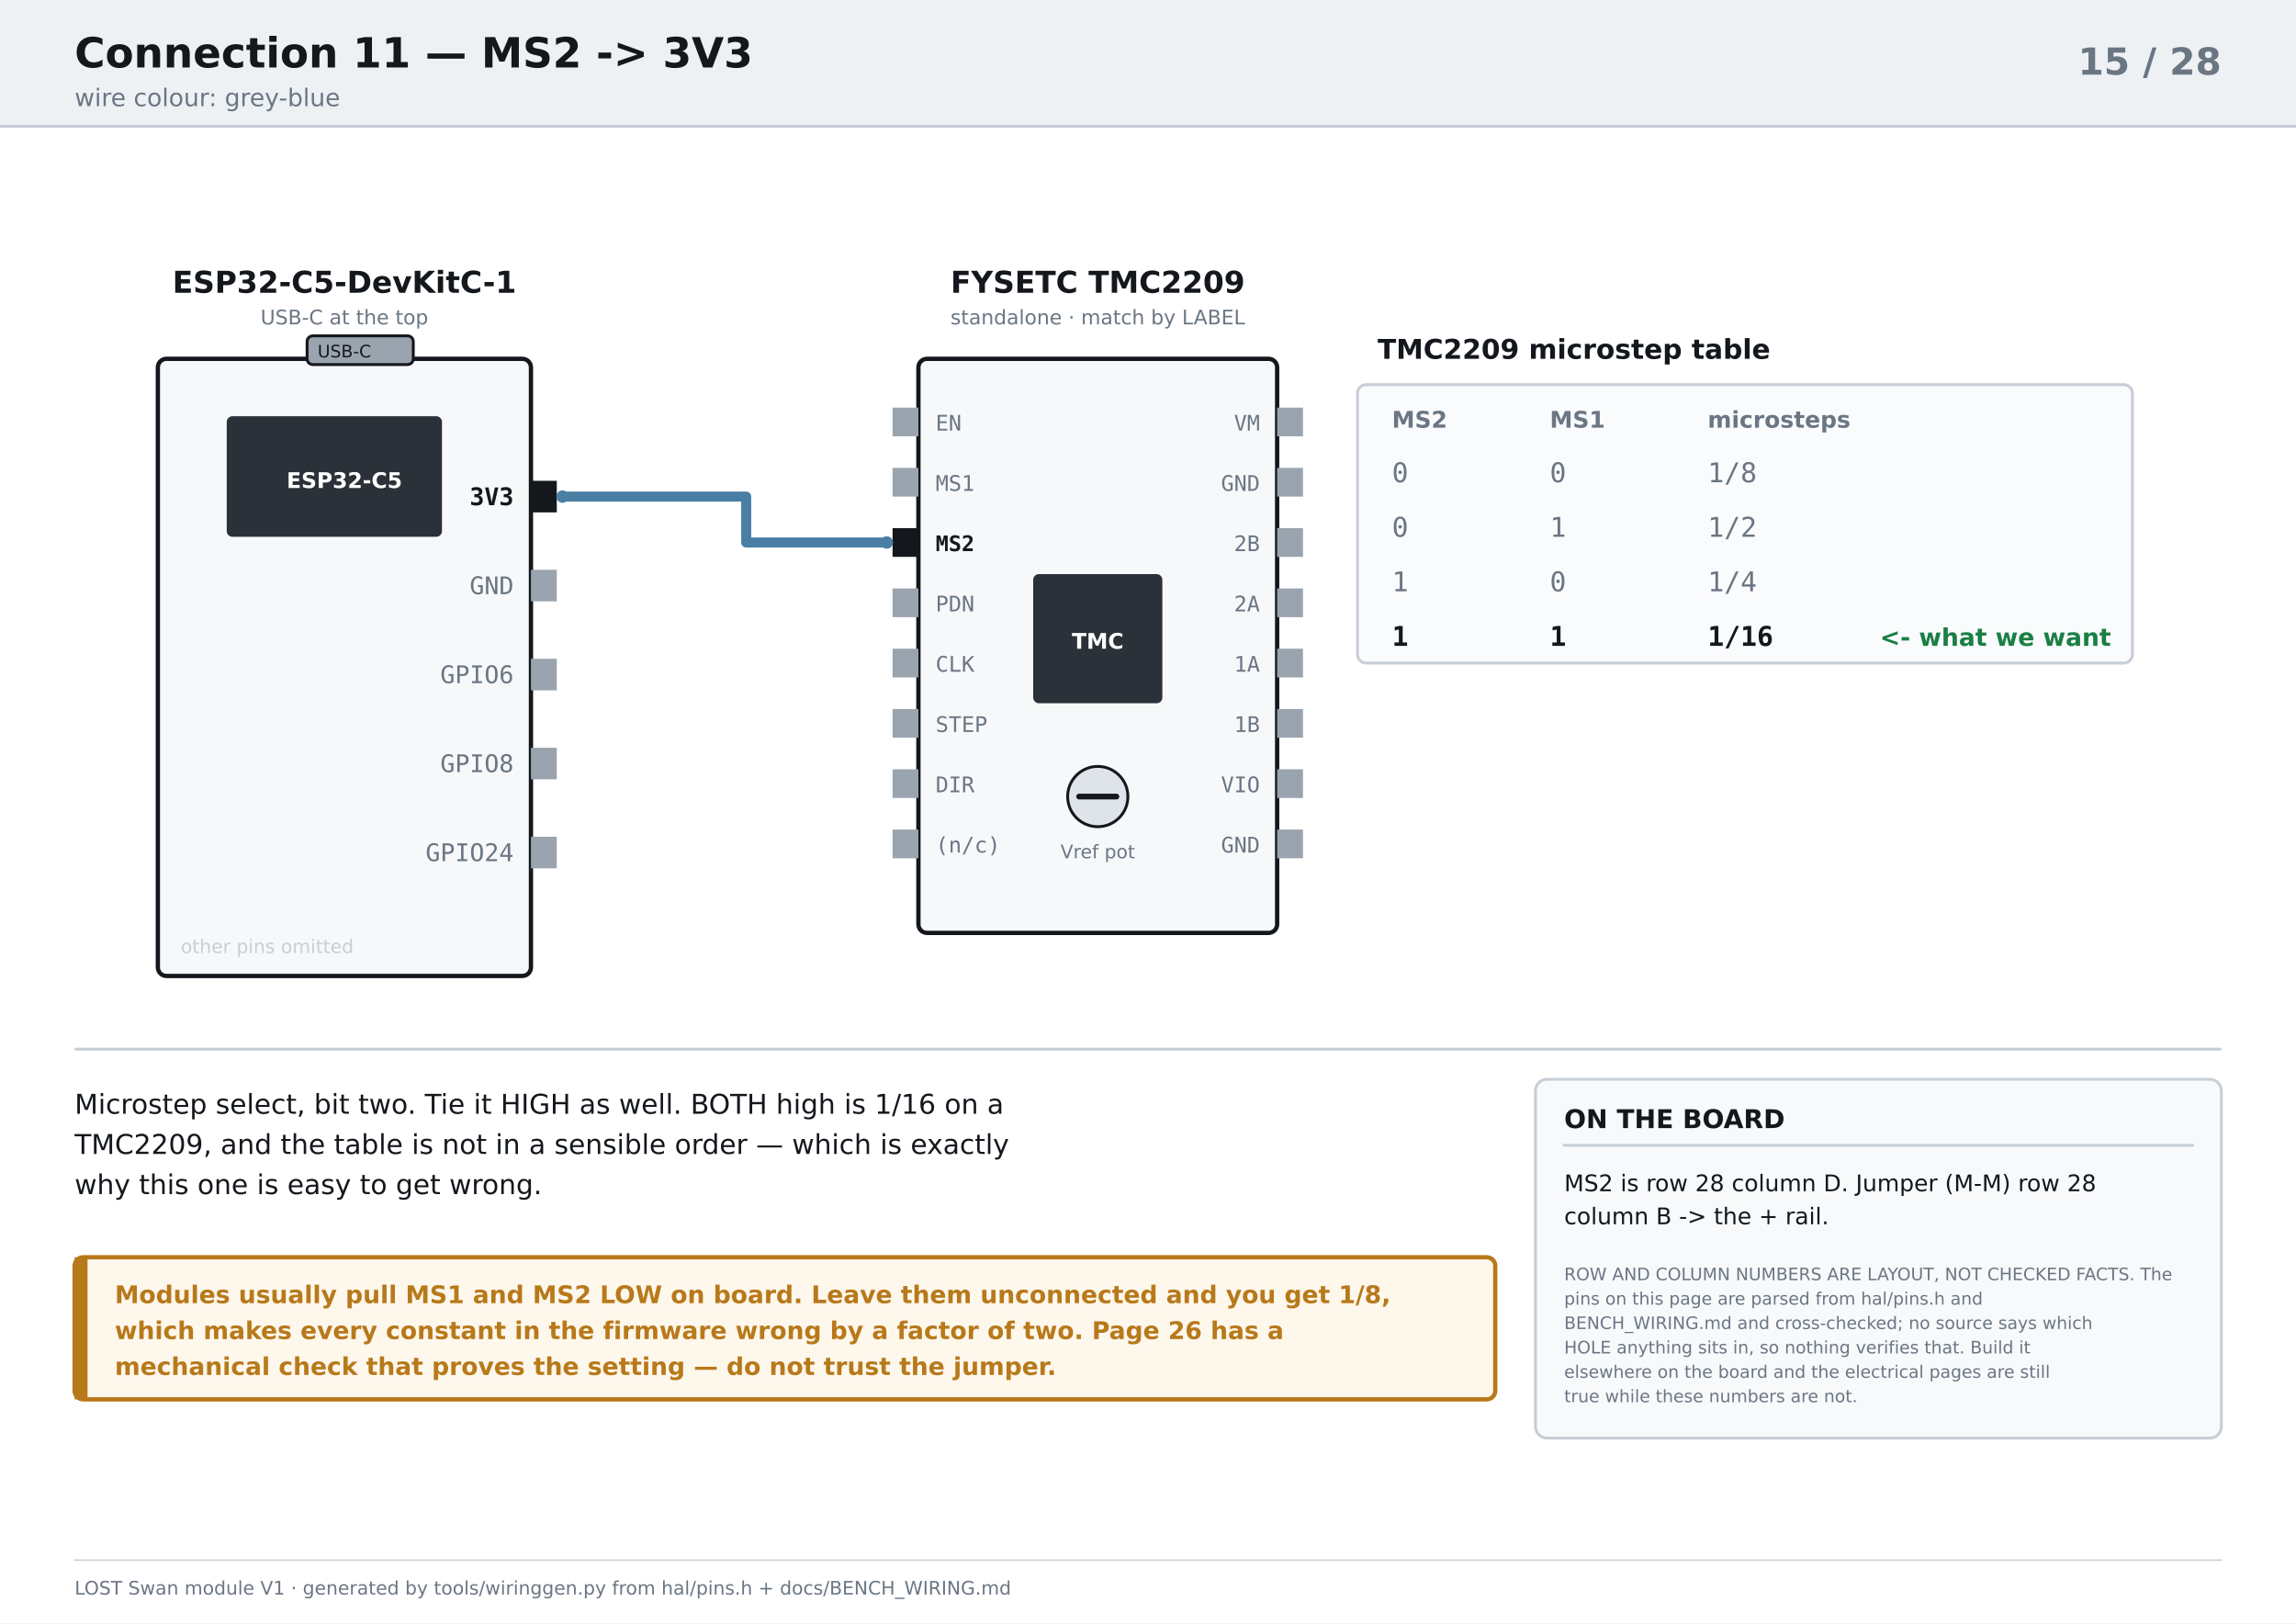
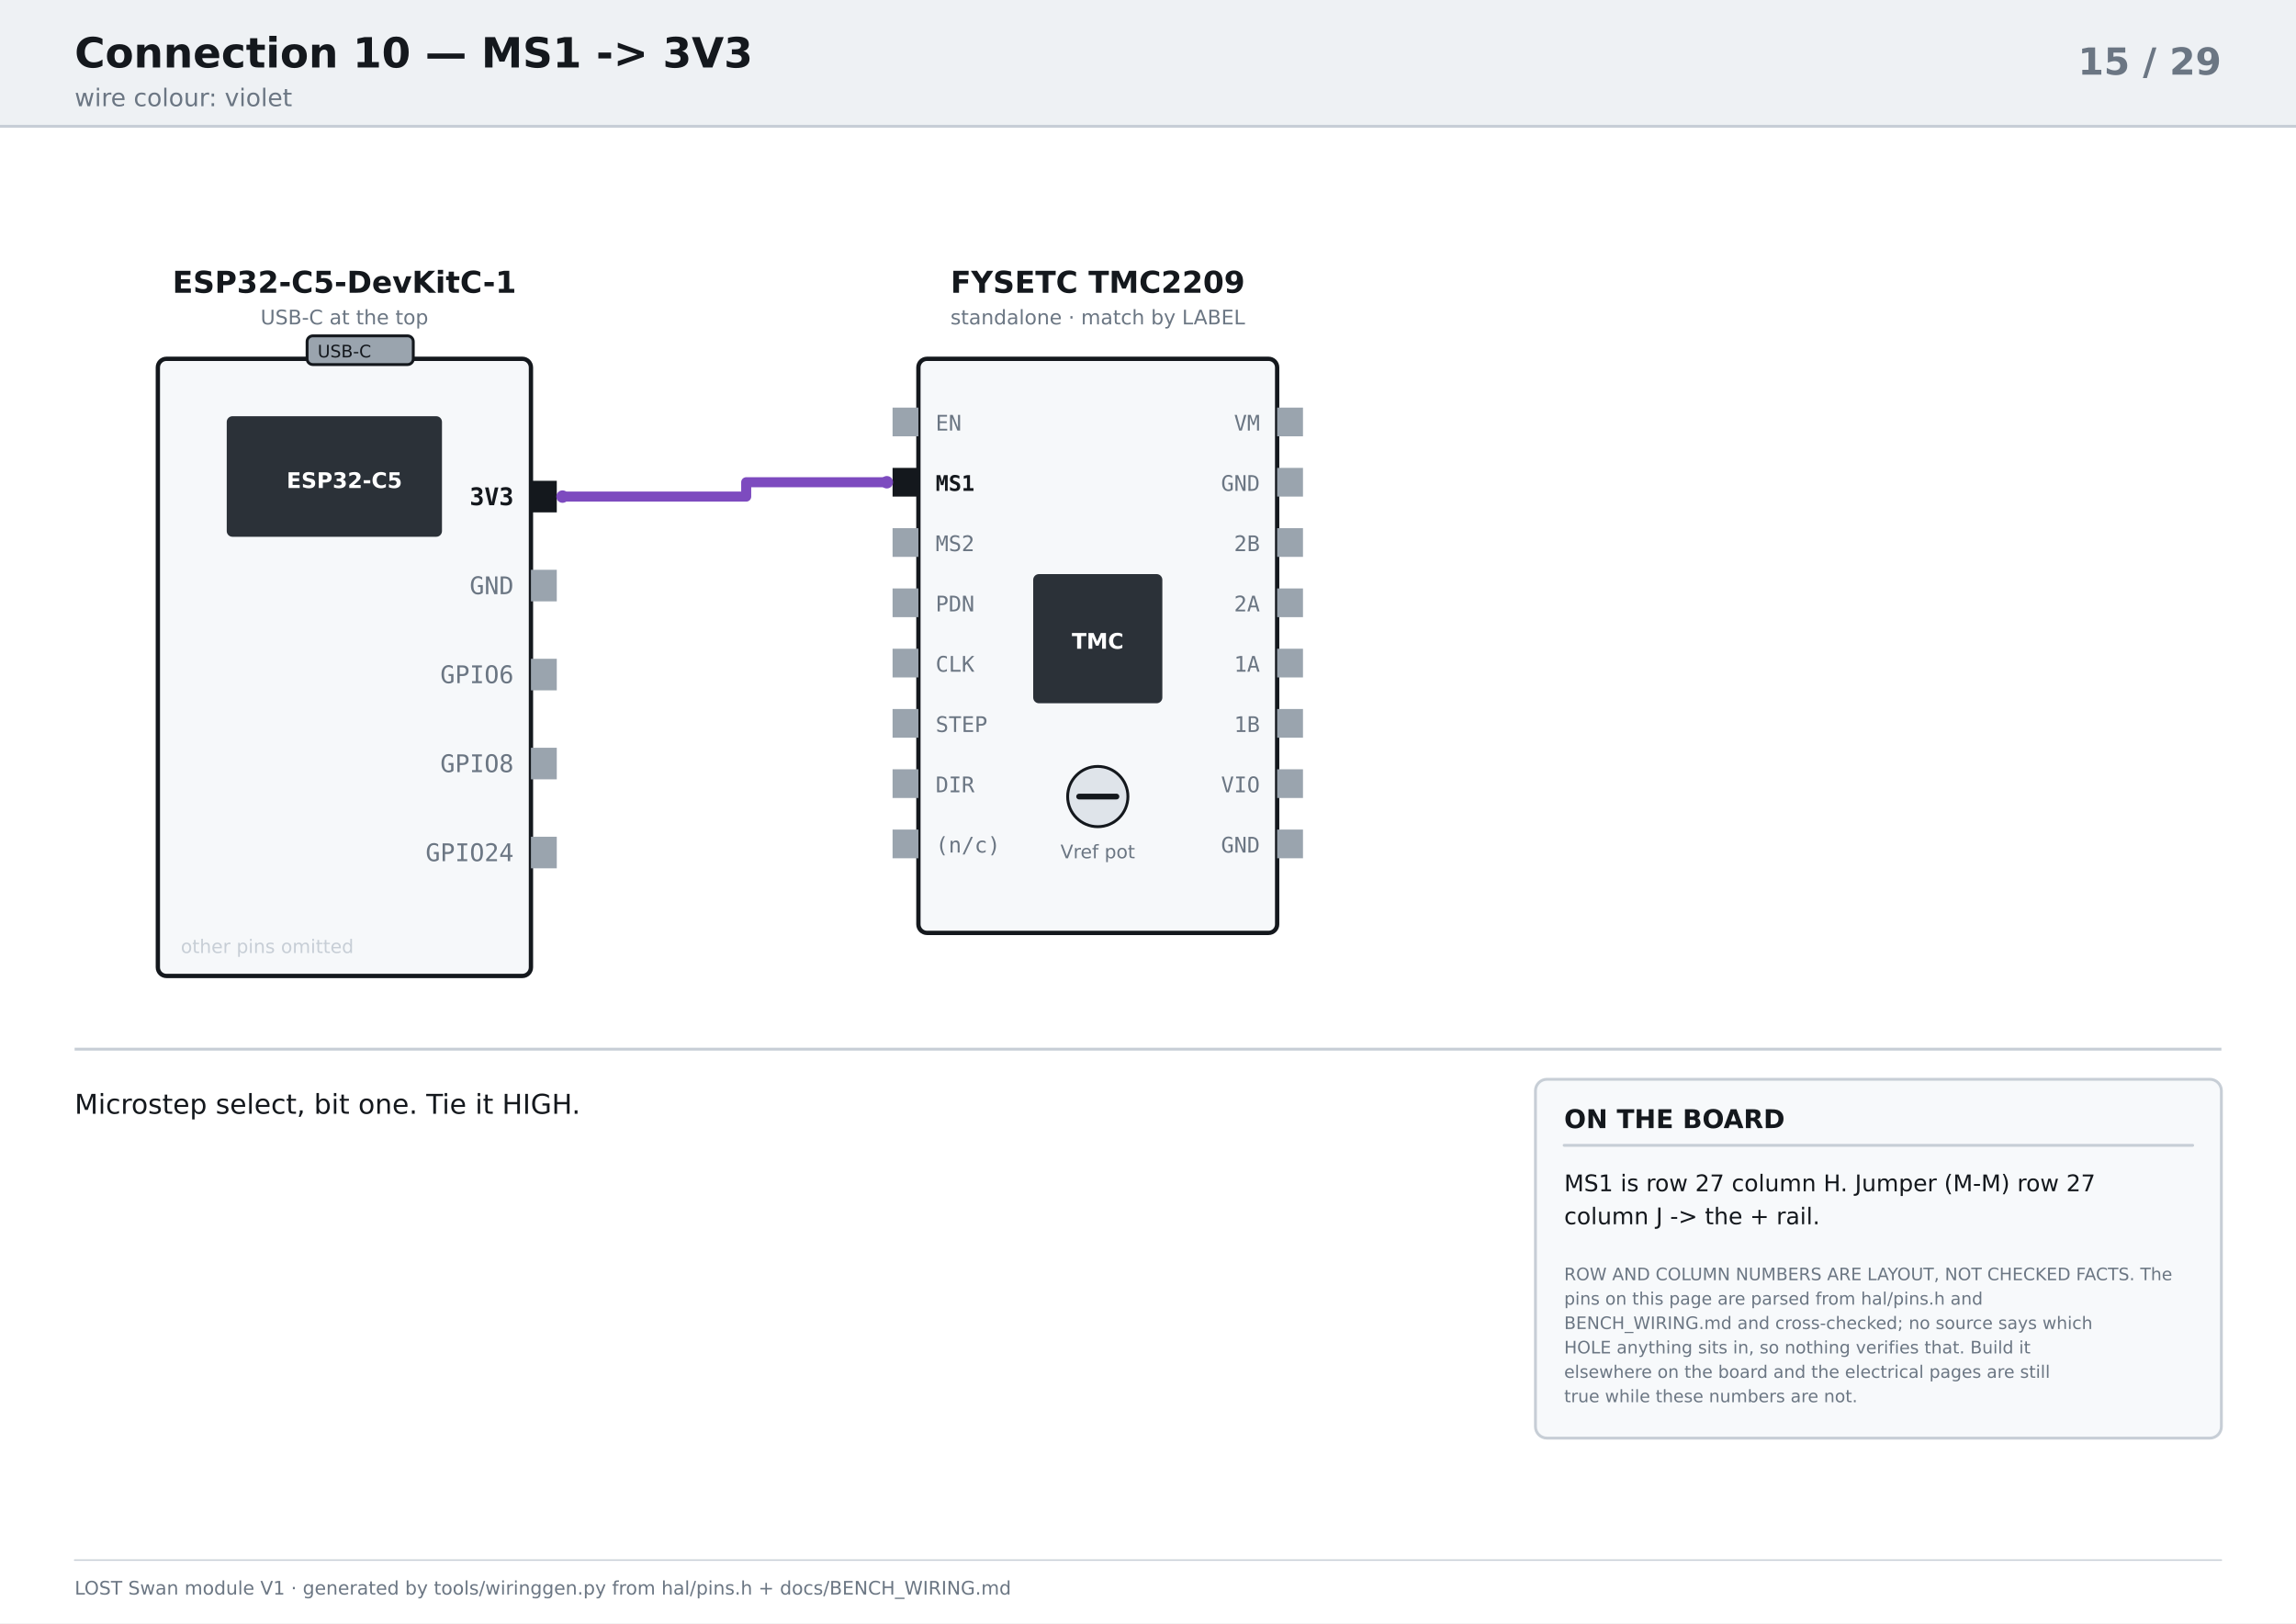
<svg xmlns="http://www.w3.org/2000/svg" width="1600" height="1131" viewBox="0 0 1600 1131">
  <rect width="1600" height="1131" fill="#ffffff" />
  <rect x="0" y="0" width="1600" height="88" fill="#eef1f4" />
  <line x1="0" y1="88" x2="1600" y2="88" stroke="#c7ced6" stroke-width="2" />
-   <text x="52" y="47" font-family="DejaVu Sans, Verdana, Geneva, sans-serif" font-size="29" fill="#14181d" text-anchor="start" font-weight="bold">Connection 11  —  MS2  -&gt;  3V3</text>
-   <text x="52" y="74" font-family="DejaVu Sans, Verdana, Geneva, sans-serif" font-size="17" fill="#6b7683" text-anchor="start" font-weight="normal">wire colour: grey-blue</text>
-   <text x="1548" y="52" font-family="DejaVu Sans, Verdana, Geneva, sans-serif" font-size="26" fill="#6b7683" text-anchor="end" font-weight="bold">15 / 28</text>
+   <text x="52" y="47" font-family="DejaVu Sans, Verdana, Geneva, sans-serif" font-size="29" fill="#14181d" text-anchor="start" font-weight="bold">Connection 10  —  MS1  -&gt;  3V3</text>
+   <text x="52" y="74" font-family="DejaVu Sans, Verdana, Geneva, sans-serif" font-size="17" fill="#6b7683" text-anchor="start" font-weight="normal">wire colour: violet</text>
+   <text x="1548" y="52" font-family="DejaVu Sans, Verdana, Geneva, sans-serif" font-size="26" fill="#6b7683" text-anchor="end" font-weight="bold">15 / 29</text>
  <rect x="640" y="250" width="250" height="400" rx="6" fill="#f6f8fa" stroke="#14181d" stroke-width="3" />
  <text x="765" y="204" font-family="DejaVu Sans, Verdana, Geneva, sans-serif" font-size="21" fill="#14181d" text-anchor="middle" font-weight="bold">FYSETC TMC2209</text>
  <text x="765" y="226" font-family="DejaVu Sans, Verdana, Geneva, sans-serif" font-size="14" fill="#6b7683" text-anchor="middle" font-weight="normal">standalone  ·  match by LABEL</text>
  <rect x="720" y="400" width="90" height="90" rx="4" fill="#2b3138" stroke="none" stroke-width="2" />
  <text x="765" y="452" font-family="DejaVu Sans, Verdana, Geneva, sans-serif" font-size="15" fill="#ffffff" text-anchor="middle" font-weight="bold">TMC</text>
  <circle cx="765" cy="555" r="21" fill="#dfe4ea" stroke="#14181d" stroke-width="2" />
  <line x1="752" y1="555" x2="778" y2="555" stroke="#14181d" stroke-width="4" stroke-linecap="round" />
  <text x="765" y="598" font-family="DejaVu Sans, Verdana, Geneva, sans-serif" font-size="13" fill="#6b7683" text-anchor="middle" font-weight="normal">Vref pot</text>
  <rect x="622" y="284" width="18" height="20" rx="0" fill="#9aa4ae" stroke="none" stroke-width="2" />
  <text x="652" y="300" font-family="DejaVu Sans Mono, Consolas, monospace" font-size="15" fill="#6b7683" text-anchor="start" font-weight="normal">EN</text>
-   <rect x="622" y="326" width="18" height="20" rx="0" fill="#9aa4ae" stroke="none" stroke-width="2" />
-   <text x="652" y="342" font-family="DejaVu Sans Mono, Consolas, monospace" font-size="15" fill="#6b7683" text-anchor="start" font-weight="normal">MS1</text>
-   <rect x="622" y="368" width="18" height="20" rx="0" fill="#14181d" stroke="none" stroke-width="2" />
-   <text x="652" y="384" font-family="DejaVu Sans Mono, Consolas, monospace" font-size="15" fill="#14181d" text-anchor="start" font-weight="bold">MS2</text>
+   <rect x="622" y="326" width="18" height="20" rx="0" fill="#14181d" stroke="none" stroke-width="2" />
+   <text x="652" y="342" font-family="DejaVu Sans Mono, Consolas, monospace" font-size="15" fill="#14181d" text-anchor="start" font-weight="bold">MS1</text>
+   <rect x="622" y="368" width="18" height="20" rx="0" fill="#9aa4ae" stroke="none" stroke-width="2" />
+   <text x="652" y="384" font-family="DejaVu Sans Mono, Consolas, monospace" font-size="15" fill="#6b7683" text-anchor="start" font-weight="normal">MS2</text>
  <rect x="622" y="410" width="18" height="20" rx="0" fill="#9aa4ae" stroke="none" stroke-width="2" />
  <text x="652" y="426" font-family="DejaVu Sans Mono, Consolas, monospace" font-size="15" fill="#6b7683" text-anchor="start" font-weight="normal">PDN</text>
  <rect x="622" y="452" width="18" height="20" rx="0" fill="#9aa4ae" stroke="none" stroke-width="2" />
  <text x="652" y="468" font-family="DejaVu Sans Mono, Consolas, monospace" font-size="15" fill="#6b7683" text-anchor="start" font-weight="normal">CLK</text>
  <rect x="622" y="494" width="18" height="20" rx="0" fill="#9aa4ae" stroke="none" stroke-width="2" />
  <text x="652" y="510" font-family="DejaVu Sans Mono, Consolas, monospace" font-size="15" fill="#6b7683" text-anchor="start" font-weight="normal">STEP</text>
  <rect x="622" y="536" width="18" height="20" rx="0" fill="#9aa4ae" stroke="none" stroke-width="2" />
  <text x="652" y="552" font-family="DejaVu Sans Mono, Consolas, monospace" font-size="15" fill="#6b7683" text-anchor="start" font-weight="normal">DIR</text>
  <rect x="622" y="578" width="18" height="20" rx="0" fill="#9aa4ae" stroke="none" stroke-width="2" />
  <text x="652" y="594" font-family="DejaVu Sans Mono, Consolas, monospace" font-size="15" fill="#6b7683" text-anchor="start" font-weight="normal">(n/c)</text>
  <rect x="890" y="284" width="18" height="20" rx="0" fill="#9aa4ae" stroke="none" stroke-width="2" />
  <text x="878" y="300" font-family="DejaVu Sans Mono, Consolas, monospace" font-size="15" fill="#6b7683" text-anchor="end" font-weight="normal">VM</text>
  <rect x="890" y="326" width="18" height="20" rx="0" fill="#9aa4ae" stroke="none" stroke-width="2" />
  <text x="878" y="342" font-family="DejaVu Sans Mono, Consolas, monospace" font-size="15" fill="#6b7683" text-anchor="end" font-weight="normal">GND</text>
  <rect x="890" y="368" width="18" height="20" rx="0" fill="#9aa4ae" stroke="none" stroke-width="2" />
  <text x="878" y="384" font-family="DejaVu Sans Mono, Consolas, monospace" font-size="15" fill="#6b7683" text-anchor="end" font-weight="normal">2B</text>
  <rect x="890" y="410" width="18" height="20" rx="0" fill="#9aa4ae" stroke="none" stroke-width="2" />
  <text x="878" y="426" font-family="DejaVu Sans Mono, Consolas, monospace" font-size="15" fill="#6b7683" text-anchor="end" font-weight="normal">2A</text>
  <rect x="890" y="452" width="18" height="20" rx="0" fill="#9aa4ae" stroke="none" stroke-width="2" />
  <text x="878" y="468" font-family="DejaVu Sans Mono, Consolas, monospace" font-size="15" fill="#6b7683" text-anchor="end" font-weight="normal">1A</text>
  <rect x="890" y="494" width="18" height="20" rx="0" fill="#9aa4ae" stroke="none" stroke-width="2" />
  <text x="878" y="510" font-family="DejaVu Sans Mono, Consolas, monospace" font-size="15" fill="#6b7683" text-anchor="end" font-weight="normal">1B</text>
  <rect x="890" y="536" width="18" height="20" rx="0" fill="#9aa4ae" stroke="none" stroke-width="2" />
  <text x="878" y="552" font-family="DejaVu Sans Mono, Consolas, monospace" font-size="15" fill="#6b7683" text-anchor="end" font-weight="normal">VIO</text>
  <rect x="890" y="578" width="18" height="20" rx="0" fill="#9aa4ae" stroke="none" stroke-width="2" />
  <text x="878" y="594" font-family="DejaVu Sans Mono, Consolas, monospace" font-size="15" fill="#6b7683" text-anchor="end" font-weight="normal">GND</text>
  <rect x="110" y="250" width="260" height="430" rx="6" fill="#f6f8fa" stroke="#14181d" stroke-width="3" />
  <text x="240" y="204" font-family="DejaVu Sans, Verdana, Geneva, sans-serif" font-size="21" fill="#14181d" text-anchor="middle" font-weight="bold">ESP32-C5-DevKitC-1</text>
  <text x="240" y="226" font-family="DejaVu Sans, Verdana, Geneva, sans-serif" font-size="14" fill="#6b7683" text-anchor="middle" font-weight="normal">USB-C at the top</text>
  <rect x="214" y="234" width="74" height="20" rx="4" fill="#9aa4ae" stroke="#14181d" stroke-width="2" />
  <text x="240" y="249" font-family="DejaVu Sans, Verdana, Geneva, sans-serif" font-size="12" fill="#14181d" text-anchor="middle" font-weight="normal">USB-C</text>
  <rect x="158" y="290" width="150" height="84" rx="4" fill="#2b3138" stroke="none" stroke-width="2" />
  <text x="240" y="340" font-family="DejaVu Sans, Verdana, Geneva, sans-serif" font-size="15" fill="#ffffff" text-anchor="middle" font-weight="bold">ESP32-C5</text>
  <rect x="370" y="335" width="18" height="22" rx="0" fill="#14181d" stroke="none" stroke-width="2" />
  <text x="358" y="352" font-family="DejaVu Sans Mono, Consolas, monospace" font-size="17" fill="#14181d" text-anchor="end" font-weight="bold">3V3</text>
  <rect x="370" y="397" width="18" height="22" rx="0" fill="#9aa4ae" stroke="none" stroke-width="2" />
  <text x="358" y="414" font-family="DejaVu Sans Mono, Consolas, monospace" font-size="17" fill="#6b7683" text-anchor="end" font-weight="normal">GND</text>
  <rect x="370" y="459" width="18" height="22" rx="0" fill="#9aa4ae" stroke="none" stroke-width="2" />
  <text x="358" y="476" font-family="DejaVu Sans Mono, Consolas, monospace" font-size="17" fill="#6b7683" text-anchor="end" font-weight="normal">GPIO6</text>
  <rect x="370" y="521" width="18" height="22" rx="0" fill="#9aa4ae" stroke="none" stroke-width="2" />
  <text x="358" y="538" font-family="DejaVu Sans Mono, Consolas, monospace" font-size="17" fill="#6b7683" text-anchor="end" font-weight="normal">GPIO8</text>
  <rect x="370" y="583" width="18" height="22" rx="0" fill="#9aa4ae" stroke="none" stroke-width="2" />
  <text x="358" y="600" font-family="DejaVu Sans Mono, Consolas, monospace" font-size="17" fill="#6b7683" text-anchor="end" font-weight="normal">GPIO24</text>
  <text x="126" y="664" font-family="DejaVu Sans, Verdana, Geneva, sans-serif" font-size="13" fill="#c7ced6" text-anchor="start" font-weight="normal">other pins omitted</text>
-   <polyline points="618,378 520,378 520,346 392,346" fill="none" stroke="#4a7fa5" stroke-width="7" stroke-linecap="round" stroke-linejoin="round" />
-   <circle cx="618" cy="378" r="4.34" fill="#4a7fa5" stroke="none" stroke-width="1" />
-   <circle cx="392" cy="346" r="4.34" fill="#4a7fa5" stroke="none" stroke-width="1" />
+   <polyline points="618,336 520,336 520,346 392,346" fill="none" stroke="#7d4bbf" stroke-width="7" stroke-linecap="round" stroke-linejoin="round" />
+   <circle cx="618" cy="336" r="4.34" fill="#7d4bbf" stroke="none" stroke-width="1" />
+   <circle cx="392" cy="346" r="4.34" fill="#7d4bbf" stroke="none" stroke-width="1" />
  <rect x="52" y="730" width="1496" height="2" rx="0" fill="#c7ced6" stroke="none" stroke-width="2" />
  <rect x="1070" y="752" width="478" height="250" rx="8" fill="#f7f9fb" stroke="#c7ced6" stroke-width="2" />
  <text x="1090" y="786" font-family="DejaVu Sans, Verdana, Geneva, sans-serif" font-size="18" fill="#14181d" text-anchor="start" font-weight="bold">ON THE BOARD</text>
  <line x1="1090" y1="798" x2="1528" y2="798" stroke="#c7ced6" stroke-width="2" stroke-linecap="round" />
-   <text x="1090" y="830" font-family="DejaVu Sans, Verdana, Geneva, sans-serif" font-size="16" fill="#14181d" text-anchor="start" font-weight="normal">MS2 is row 28 column D. Jumper (M-M) row 28</text>
-   <text x="1090" y="853" font-family="DejaVu Sans, Verdana, Geneva, sans-serif" font-size="16" fill="#14181d" text-anchor="start" font-weight="normal">column B -&gt; the + rail.</text>
+   <text x="1090" y="830" font-family="DejaVu Sans, Verdana, Geneva, sans-serif" font-size="16" fill="#14181d" text-anchor="start" font-weight="normal">MS1 is row 27 column H. Jumper (M-M) row 27</text>
+   <text x="1090" y="853" font-family="DejaVu Sans, Verdana, Geneva, sans-serif" font-size="16" fill="#14181d" text-anchor="start" font-weight="normal">column J -&gt; the + rail.</text>
  <text x="1090" y="892" font-family="DejaVu Sans, Verdana, Geneva, sans-serif" font-size="12" fill="#6b7683" text-anchor="start" font-weight="normal">ROW AND COLUMN NUMBERS ARE LAYOUT, NOT CHECKED FACTS. The</text>
  <text x="1090" y="909" font-family="DejaVu Sans, Verdana, Geneva, sans-serif" font-size="12" fill="#6b7683" text-anchor="start" font-weight="normal">pins on this page are parsed from hal/pins.h and</text>
  <text x="1090" y="926" font-family="DejaVu Sans, Verdana, Geneva, sans-serif" font-size="12" fill="#6b7683" text-anchor="start" font-weight="normal">BENCH_WIRING.md and cross-checked; no source says which</text>
  <text x="1090" y="943" font-family="DejaVu Sans, Verdana, Geneva, sans-serif" font-size="12" fill="#6b7683" text-anchor="start" font-weight="normal">HOLE anything sits in, so nothing verifies that. Build it</text>
  <text x="1090" y="960" font-family="DejaVu Sans, Verdana, Geneva, sans-serif" font-size="12" fill="#6b7683" text-anchor="start" font-weight="normal">elsewhere on the board and the electrical pages are still</text>
  <text x="1090" y="977" font-family="DejaVu Sans, Verdana, Geneva, sans-serif" font-size="12" fill="#6b7683" text-anchor="start" font-weight="normal">true while these numbers are not.</text>
-   <text x="52" y="776" font-family="DejaVu Sans, Verdana, Geneva, sans-serif" font-size="19" fill="#14181d" text-anchor="start" font-weight="normal">Microstep select, bit two. Tie it HIGH as well. BOTH high is 1/16 on a</text>
-   <text x="52" y="804" font-family="DejaVu Sans, Verdana, Geneva, sans-serif" font-size="19" fill="#14181d" text-anchor="start" font-weight="normal">TMC2209, and the table is not in a sensible order — which is exactly</text>
-   <text x="52" y="832" font-family="DejaVu Sans, Verdana, Geneva, sans-serif" font-size="19" fill="#14181d" text-anchor="start" font-weight="normal">why this one is easy to get wrong.</text>
-   <rect x="52" y="876" width="990" height="99" rx="6" fill="#fdf7ec" stroke="#b8791a" stroke-width="3" />
-   <rect x="52" y="876" width="9" height="99" rx="0" fill="#b8791a" stroke="none" stroke-width="2" />
-   <text x="80" y="908" font-family="DejaVu Sans, Verdana, Geneva, sans-serif" font-size="17" fill="#b8791a" text-anchor="start" font-weight="bold">Modules usually pull MS1 and MS2 LOW on board. Leave them unconnected and you get 1/8,</text>
-   <text x="80" y="933" font-family="DejaVu Sans, Verdana, Geneva, sans-serif" font-size="17" fill="#b8791a" text-anchor="start" font-weight="bold">which makes every constant in the firmware wrong by a factor of two. Page 26 has a</text>
-   <text x="80" y="958" font-family="DejaVu Sans, Verdana, Geneva, sans-serif" font-size="17" fill="#b8791a" text-anchor="start" font-weight="bold">mechanical check that proves the setting — do not trust the jumper.</text>
-   <text x="960" y="250" font-family="DejaVu Sans, Verdana, Geneva, sans-serif" font-size="19" fill="#14181d" text-anchor="start" font-weight="bold">TMC2209 microstep table</text>
-   <rect x="946" y="268" width="540" height="194" rx="6" fill="#fafbfc" stroke="#c7ced6" stroke-width="2" />
-   <text x="970" y="298" font-family="DejaVu Sans, Verdana, Geneva, sans-serif" font-size="16" fill="#6b7683" text-anchor="start" font-weight="bold">MS2</text>
-   <text x="1080" y="298" font-family="DejaVu Sans, Verdana, Geneva, sans-serif" font-size="16" fill="#6b7683" text-anchor="start" font-weight="bold">MS1</text>
-   <text x="1190" y="298" font-family="DejaVu Sans, Verdana, Geneva, sans-serif" font-size="16" fill="#6b7683" text-anchor="start" font-weight="bold">microsteps</text>
-   <text x="970" y="336" font-family="DejaVu Sans Mono, Consolas, monospace" font-size="19" fill="#6b7683" text-anchor="start" font-weight="normal">0</text>
-   <text x="1080" y="336" font-family="DejaVu Sans Mono, Consolas, monospace" font-size="19" fill="#6b7683" text-anchor="start" font-weight="normal">0</text>
-   <text x="1190" y="336" font-family="DejaVu Sans Mono, Consolas, monospace" font-size="19" fill="#6b7683" text-anchor="start" font-weight="normal">1/8</text>
-   <text x="970" y="374" font-family="DejaVu Sans Mono, Consolas, monospace" font-size="19" fill="#6b7683" text-anchor="start" font-weight="normal">0</text>
-   <text x="1080" y="374" font-family="DejaVu Sans Mono, Consolas, monospace" font-size="19" fill="#6b7683" text-anchor="start" font-weight="normal">1</text>
-   <text x="1190" y="374" font-family="DejaVu Sans Mono, Consolas, monospace" font-size="19" fill="#6b7683" text-anchor="start" font-weight="normal">1/2</text>
-   <text x="970" y="412" font-family="DejaVu Sans Mono, Consolas, monospace" font-size="19" fill="#6b7683" text-anchor="start" font-weight="normal">1</text>
-   <text x="1080" y="412" font-family="DejaVu Sans Mono, Consolas, monospace" font-size="19" fill="#6b7683" text-anchor="start" font-weight="normal">0</text>
-   <text x="1190" y="412" font-family="DejaVu Sans Mono, Consolas, monospace" font-size="19" fill="#6b7683" text-anchor="start" font-weight="normal">1/4</text>
-   <text x="970" y="450" font-family="DejaVu Sans Mono, Consolas, monospace" font-size="19" fill="#14181d" text-anchor="start" font-weight="bold">1</text>
-   <text x="1080" y="450" font-family="DejaVu Sans Mono, Consolas, monospace" font-size="19" fill="#14181d" text-anchor="start" font-weight="bold">1</text>
-   <text x="1190" y="450" font-family="DejaVu Sans Mono, Consolas, monospace" font-size="19" fill="#14181d" text-anchor="start" font-weight="bold">1/16</text>
-   <text x="1310" y="450" font-family="DejaVu Sans, Verdana, Geneva, sans-serif" font-size="17" fill="#1a7f45" text-anchor="start" font-weight="bold">&lt;- what we want</text>
+   <text x="52" y="776" font-family="DejaVu Sans, Verdana, Geneva, sans-serif" font-size="19" fill="#14181d" text-anchor="start" font-weight="normal">Microstep select, bit one. Tie it HIGH.</text>
  <line x1="52" y1="1087" x2="1548" y2="1087" stroke="#c7ced6" stroke-width="1" stroke-linecap="round" />
  <text x="52" y="1111" font-family="DejaVu Sans, Verdana, Geneva, sans-serif" font-size="13" fill="#6b7683" text-anchor="start" font-weight="normal">LOST Swan  module V1  ·  generated by tools/wiringgen.py from hal/pins.h + docs/BENCH_WIRING.md</text>
</svg>
